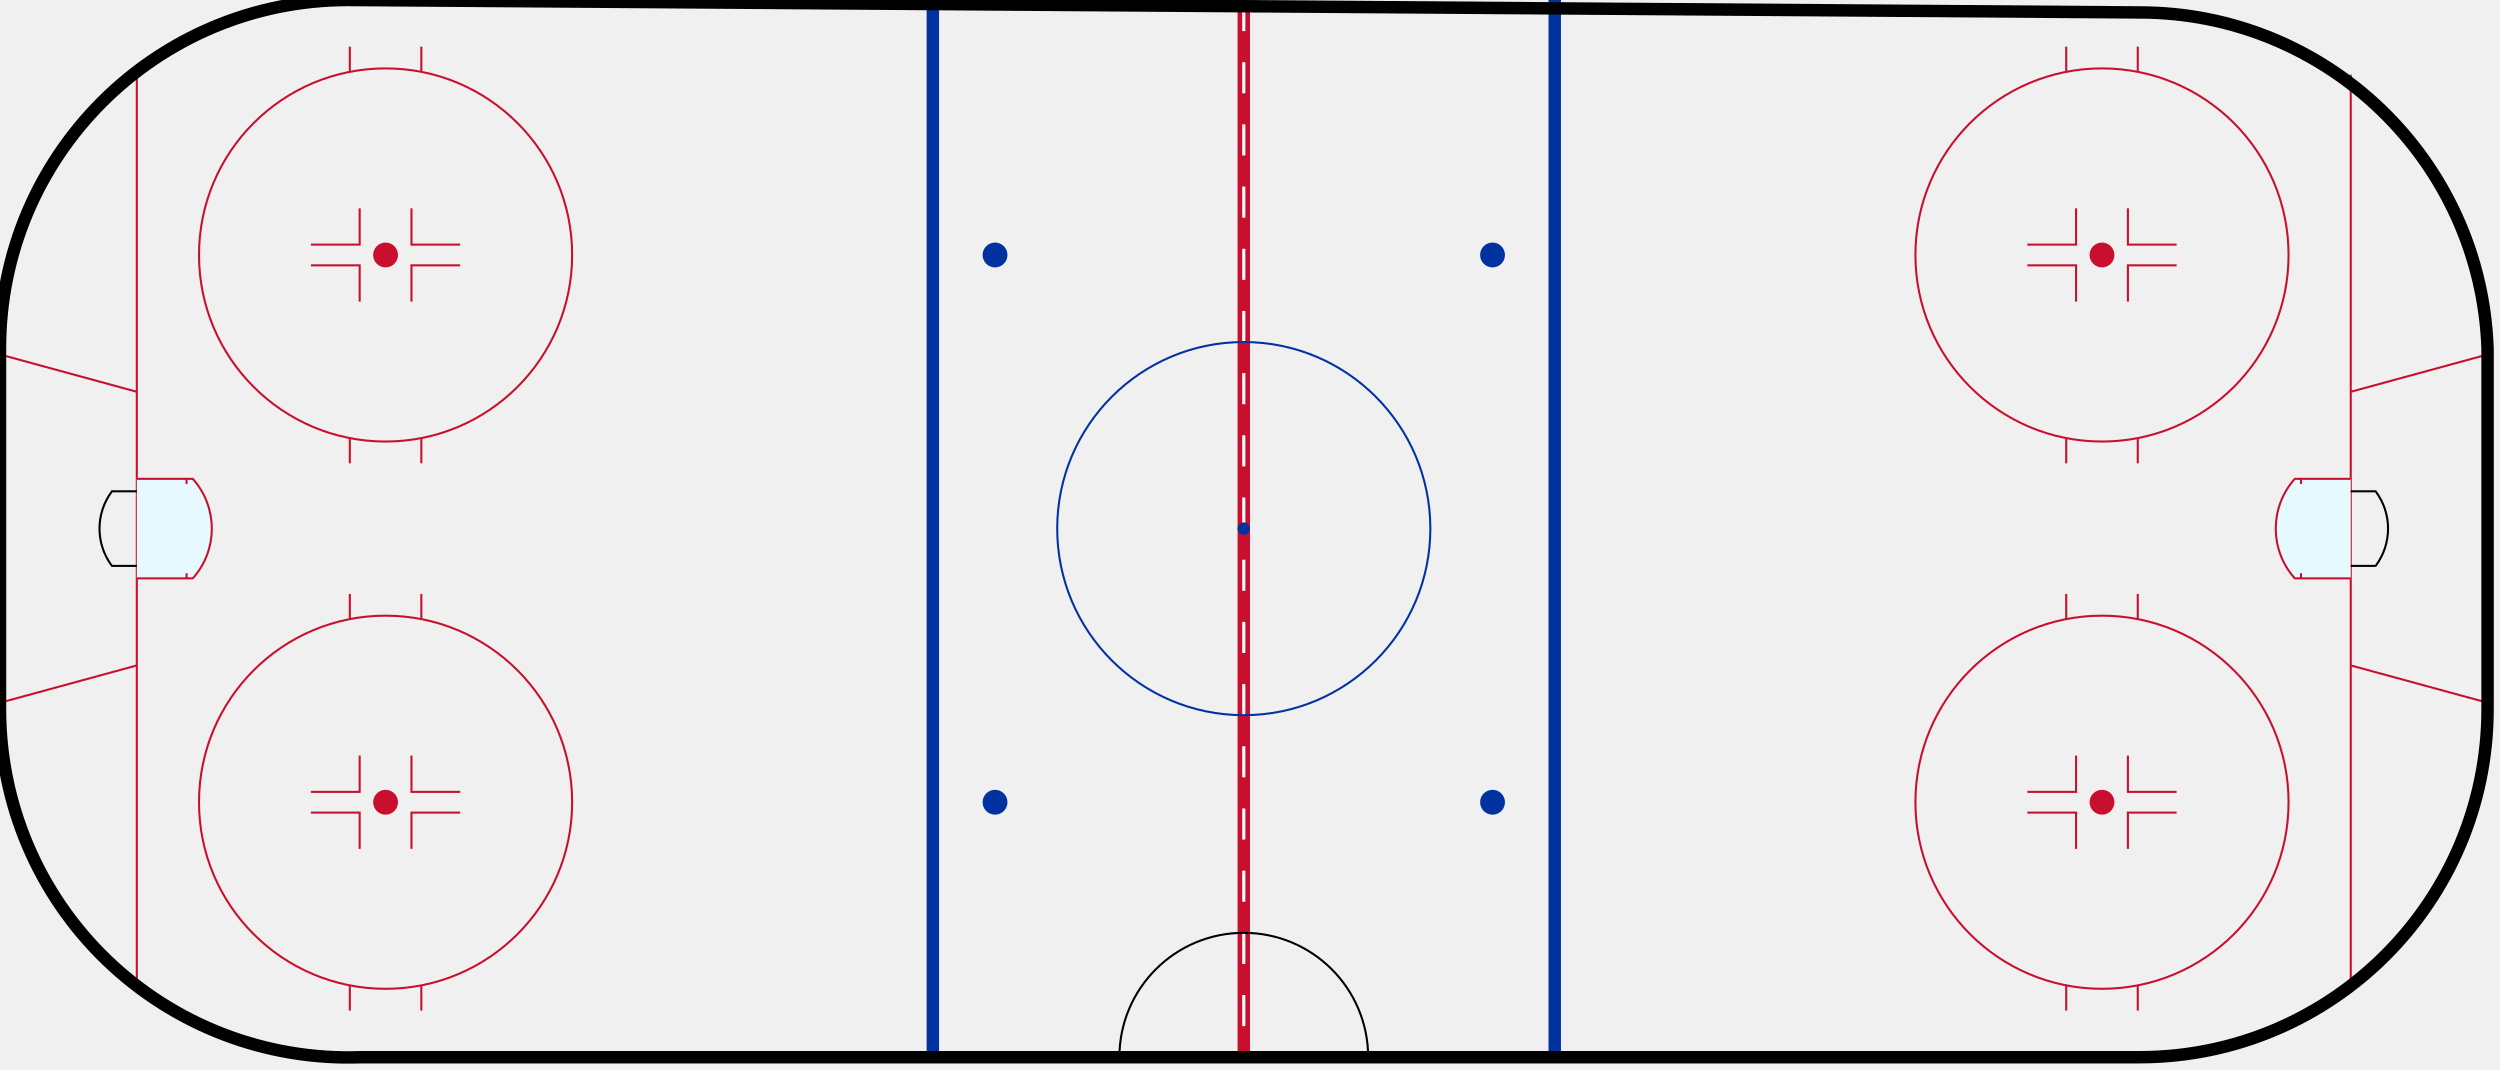
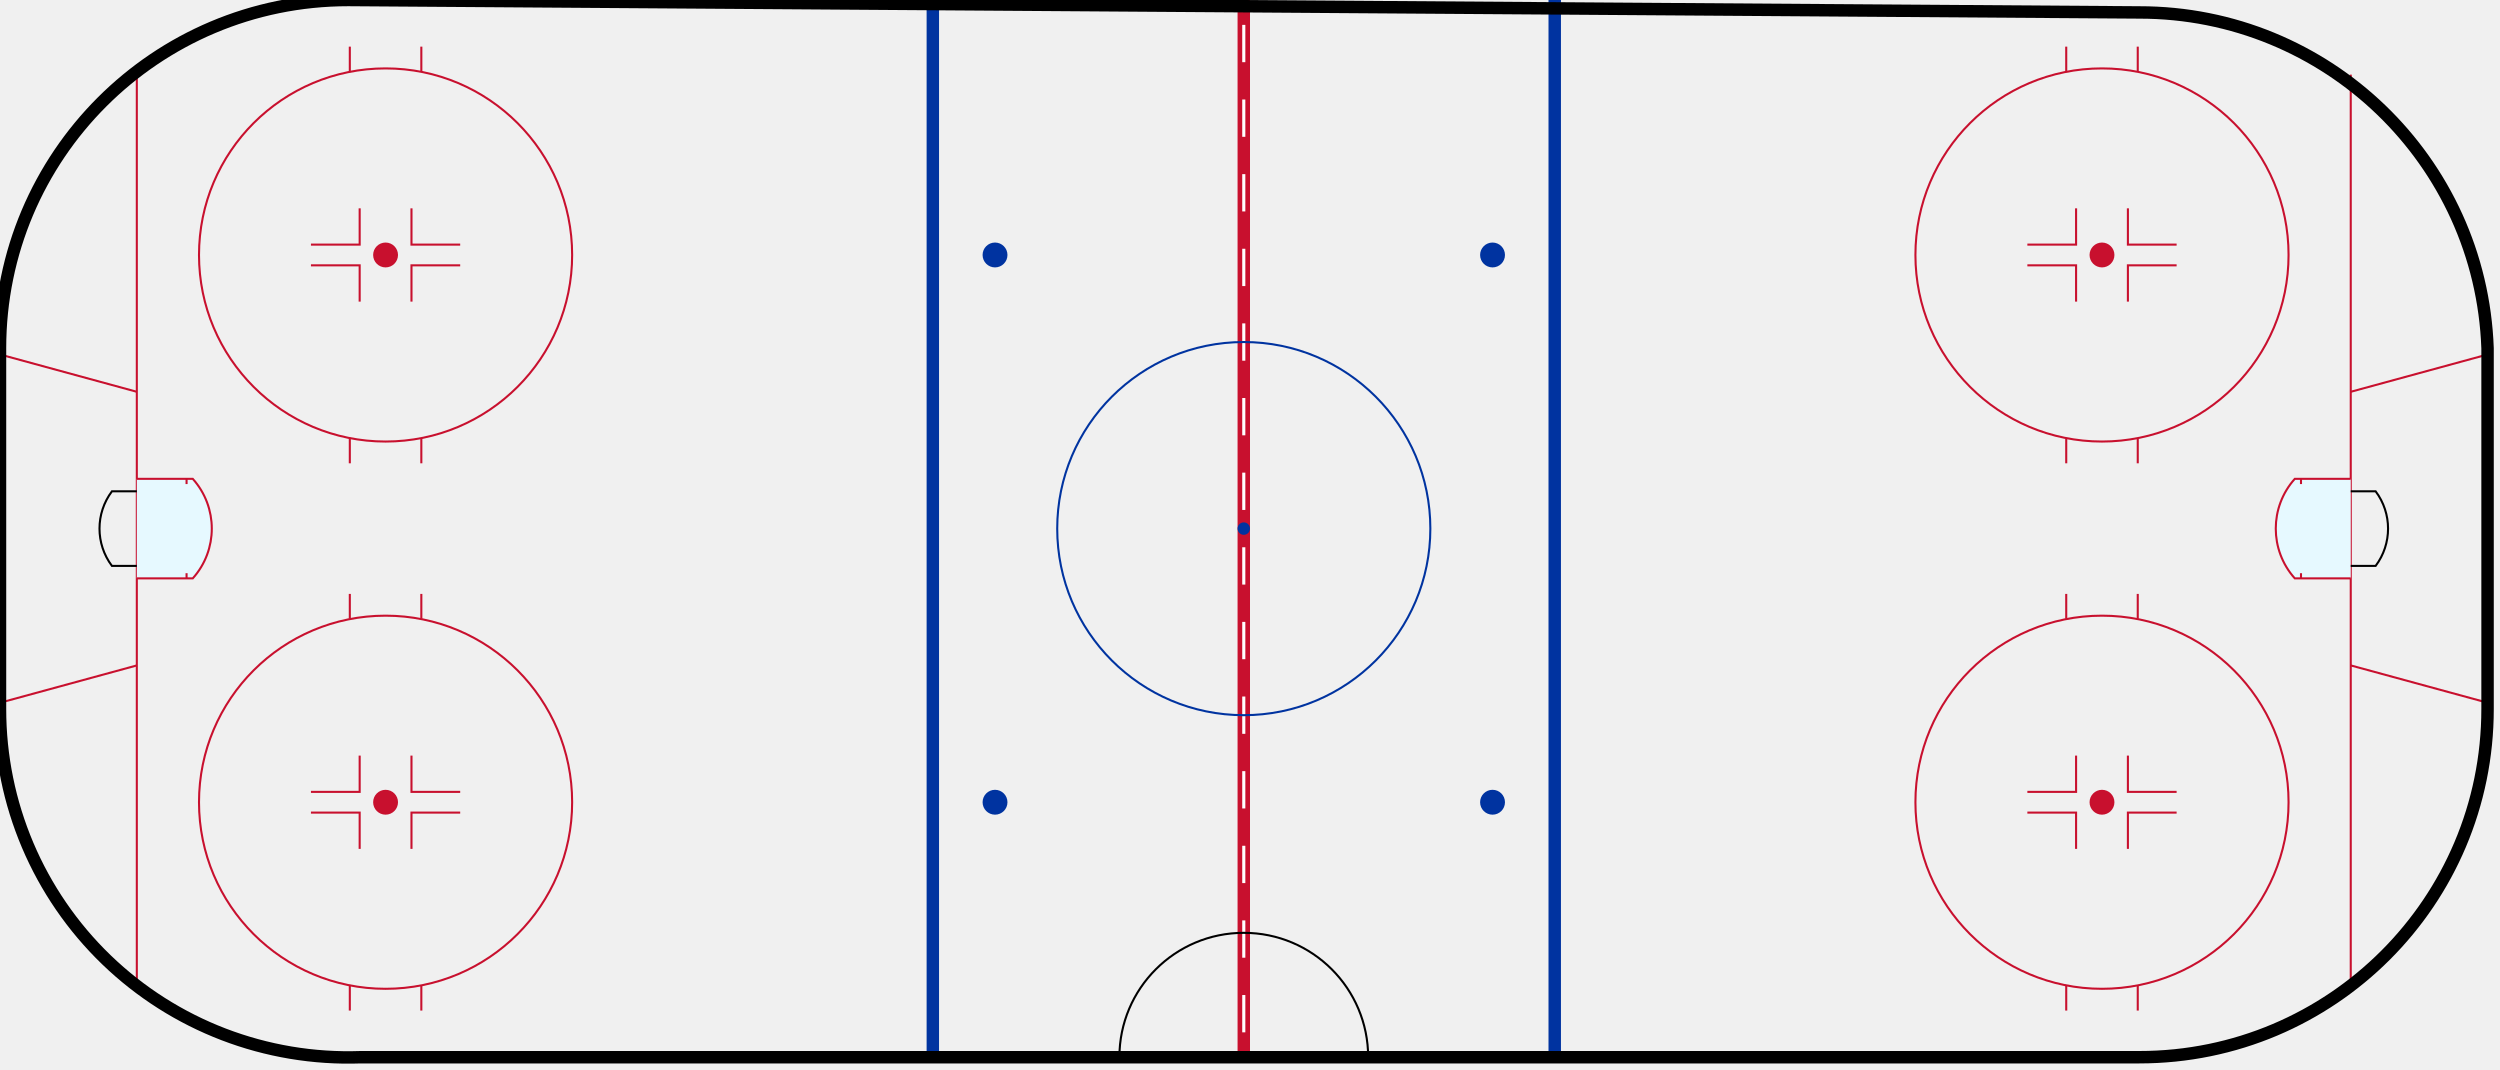
<svg xmlns="http://www.w3.org/2000/svg" id="hockey-rink-svg">
  <g id="transformations">
    <path id="center-line" d="M 100 0           L 100 85" stroke="#C8102e" stroke-width="1" />
-     <path id="center-line-decor" d="           M 100 0           L 100 2.5           M 100 5           L 100 7.5           M 100 10           L 100 12.5           M 100 15           L 100 17.5           M 100 20           L 100 22.5           M 100 25           L 100 27.5           M 100 30           L 100 32.5           M 100 35           L 100 37.5           M 100 40           L 100 42.5           M 100 45           L 100 47.5           M 100 50           L 100 52.5           M 100 55           L 100 57.5           M 100 60           L 100 62.5           M 100 65           L 100 67.5           M 100 70           L 100 72.5           M 100 75           L 100 77.5           M 100 80           L 100 82.5" stroke="white" stroke-width=".25" />
+     <path id="center-line-decor" d="           M 100 2           L 100 5           M 100 8           L 100 11           M 100 14           L 100 17           M 100 20           L 100 23           M 100 26           L 100 29           M 100 32           L 100 35           M 100 38           L 100 41           M 100 44           L 100 47           M 100 50           L 100 53           M 100 56           L 100 59           M 100 62           L 100 65           M 100 68           L 100 71           M 100 74           L 100 77           M 100 80           L 100 83           " stroke="white" stroke-width=".25" />
    <g id="goal-lines">
      <path id="left-goal-line" d="M 11 6             L 11 79" stroke="#C8102e" stroke-width="0.167" />
      <path id="right-goal-line" d="M 189 6             L 189 79" stroke="#C8102e" stroke-width="0.167" />
    </g>
    <g id="goal-creases">
      <g id="left-goalie-crease">
        <path d="                   M 0 56.5                   L 11 53.5                   M 0 28.5                   L 11 31.5" stroke="#C8102e" stroke-width="0.167" />
        <path id="left-goal-crease" d="                   M 11 38.5                   L 15.5 38.5                   A 6 6 0 0 1 15.5 46.5                   L 11 46.5                   M 15 38.5                   L 15 38.917                   M 15 46.5                   L 15 46.083" stroke="#C8102e" fill="#E6F9FF" stroke-width="0.167" />
        <path id="left-goal" d="                   M 11 39.5                   L 9 39.5                   A 5 5 0 0 0 9 45.5                   L 11 45.5" stroke="black" fill="transparent" stroke-width="0.167" />
      </g>
      <g id="right-goalie-crease">
        <path d="                   M 200 56.5                   L 189 53.5                   M 200 28.5                   L 189 31.5" stroke="#C8102e" stroke-width="0.167" />
        <path id="right-goal-crease" d="                   M 189 38.5                   L 184.5 38.5                   A 6 6 0 0 0 184.5 46.5                   L 189 46.5                   M 185 38.5                   L 185 38.917                   M 185 46.5                   L 185 46.083" stroke="#C8102e" fill="#E6F9FF" stroke-width="0.167" />
        <path id="right-goal" d="                   M 189 39.5                   L 191 39.5                   A 5 5 0 0 1 191 45.5                   L 189 45.5" stroke="black" fill="transparent" stroke-width="0.167" />
      </g>
    </g>
    <g id="blue-lines">
      <path id="left-blue-line" d="M 75 0           L 75 85" stroke="#0033A0" stroke-width="1" />
      <path id="right-blue-line" d="M 125 0           L 125 85" stroke="#0033A0" stroke-width="1" />
    </g>
    <g id="center-faceoff-spots">
      <circle id="top-left-spot" cx="80" cy="20.5" r="1" fill="#0033A0" />
      <circle id="top-right-spot" cx="120" cy="20.5" r="1" fill="#0033A0" />
      <circle id="bottom-left-spot" cx="80" cy="64.5" r="1" fill="#0033A0" />
      <circle id="bottom-right-spot" cx="120" cy="64.5" r="1" fill="#0033A0" />
    </g>
    <g id="center-circles">
      <circle id="outer-center-circle" cx="100" cy="42.5" r="15" stroke="#0033A0" stroke-width="0.167" fill="transparent" />
      <circle id="middle-center-circle" cx="100" cy="42.5" r=".5" fill="#0033A0" />
    </g>
    <g id="faceoff-circles">
      <g id="bottom-left-faceoff-circle">
        <circle id="center-circle" cx="31" cy="64.5" r="1" fill="#C8102e" />
        <circle id="center-circle" cx="31" cy="64.5" r="15" stroke="#C8102e" fill="transparent" stroke-width=".167" />
        <path d="             M 28.125 49.75             L 28.125 47.75             M 33.875 49.75             L 33.875 47.75             M 28.125 79.25             L 28.125 81.25             M 33.875 79.25             L 33.875 81.25             " stroke="#C8102e" fill="transparent" stroke-width=".167" />
        <path d="M 25 65.333                L 28.917 65.333                L 28.917 68.25                M 28.917 60.75                L 28.917 63.667                L 25 63.667                M 37 65.333                L 33.083 65.333                L 33.083 68.25                M 33.083 60.75                L 33.083 63.667                L 37 63.667                " stroke="#C8102e" fill="transparent" stroke-width=".167" />
      </g>
      <g id="bottom-right-faceoff-circle">
        <circle id="center-circle" cx="169" cy="64.5" r="1" fill="#C8102e" />
        <circle id="center-circle" cx="169" cy="64.5" r="15" stroke="#C8102e" fill="transparent" stroke-width=".167" />
        <path d="             M 166.125 49.75             L 166.125 47.75             M 171.875 49.75             L 171.875 47.75             M 166.125 79.25             L 166.125 81.25             M 171.875 79.25             L 171.875 81.25             " stroke="#C8102e" fill="transparent" stroke-width=".167" />
        <path d="M 163 65.333                L 166.917 65.333                L 166.917 68.25                M 166.917 60.75                L 166.917 63.667                L 163 63.667                M 175 65.333                L 171.083 65.333                L 171.083 68.25                M 171.083 60.75                L 171.083 63.667                L 175 63.667                " stroke="#C8102e" fill="transparent" stroke-width=".167" />
      </g>
      <g id="top-right-faceoff-circle">
        <circle id="center-circle" cx="169" cy="20.5" r="1" fill="#C8102e" />
        <circle id="center-circle" cx="169" cy="20.5" r="15" stroke="#C8102e" fill="transparent" stroke-width=".167" />
        <path d="             M 166.125 5.75             L 166.125 3.75             M 171.875 5.75             L 171.875 3.75             M 166.125 35.25             L 166.125 37.25             M 171.875 35.25             L 171.875 37.25             " stroke="#C8102e" fill="transparent" stroke-width=".167" />
        <path d="M 163 21.333                L 166.917 21.333                L 166.917 24.25                M 166.917 16.75                L 166.917 19.667                L 163 19.667                M 175 21.333                L 171.083 21.333                L 171.083 24.25                M 171.083 16.75                L 171.083 19.667                L 175 19.667                " stroke="#C8102e" fill="transparent" stroke-width=".167" />
      </g>
      <g id="top-left-faceoff-circle">
        <circle id="center-circle" cx="31" cy="20.5" r="1" fill="#C8102e" />
        <circle id="center-circle" cx="31" cy="20.5" r="15" stroke="#C8102e" fill="transparent" stroke-width=".167" />
        <path d="             M 28.125 5.75             L 28.125 3.75             M 33.875 5.75             L 33.875 3.75             M 28.125 35.25             L 28.125 37.25             M 33.875 35.25             L 33.875 37.25             " stroke="#C8102e" fill="transparent" stroke-width=".167" />
        <path d="M 25 21.333                L 28.917 21.333                L 28.917 24.25                M 28.917 16.75                L 28.917 19.667                L 25 19.667                M 37 21.333                L 33.083 21.333                L 33.083 24.25                M 33.083 16.75                L 33.083 19.667                L 37 19.667                " stroke="#C8102e" fill="transparent" stroke-width=".167" />
      </g>
    </g>
    <path id="scorekeeper" d="M 90 85 A 10 10 0 0 1 110 85" stroke-width="0.167" fill="transparent" stroke="black" />
    <path id="outside-perimeter" d="M 0 28         A 28 28 0 0 1 28 0         L 172 1         A 28 28 0 0 1 200 28         L 200 57         A 28 28 0 0 1 172 85         L 29 85         A 28 28 0 0 1 0 57         L 0 28" stroke="black" fill="transparent" stroke-width="1" />
  </g>
</svg>
